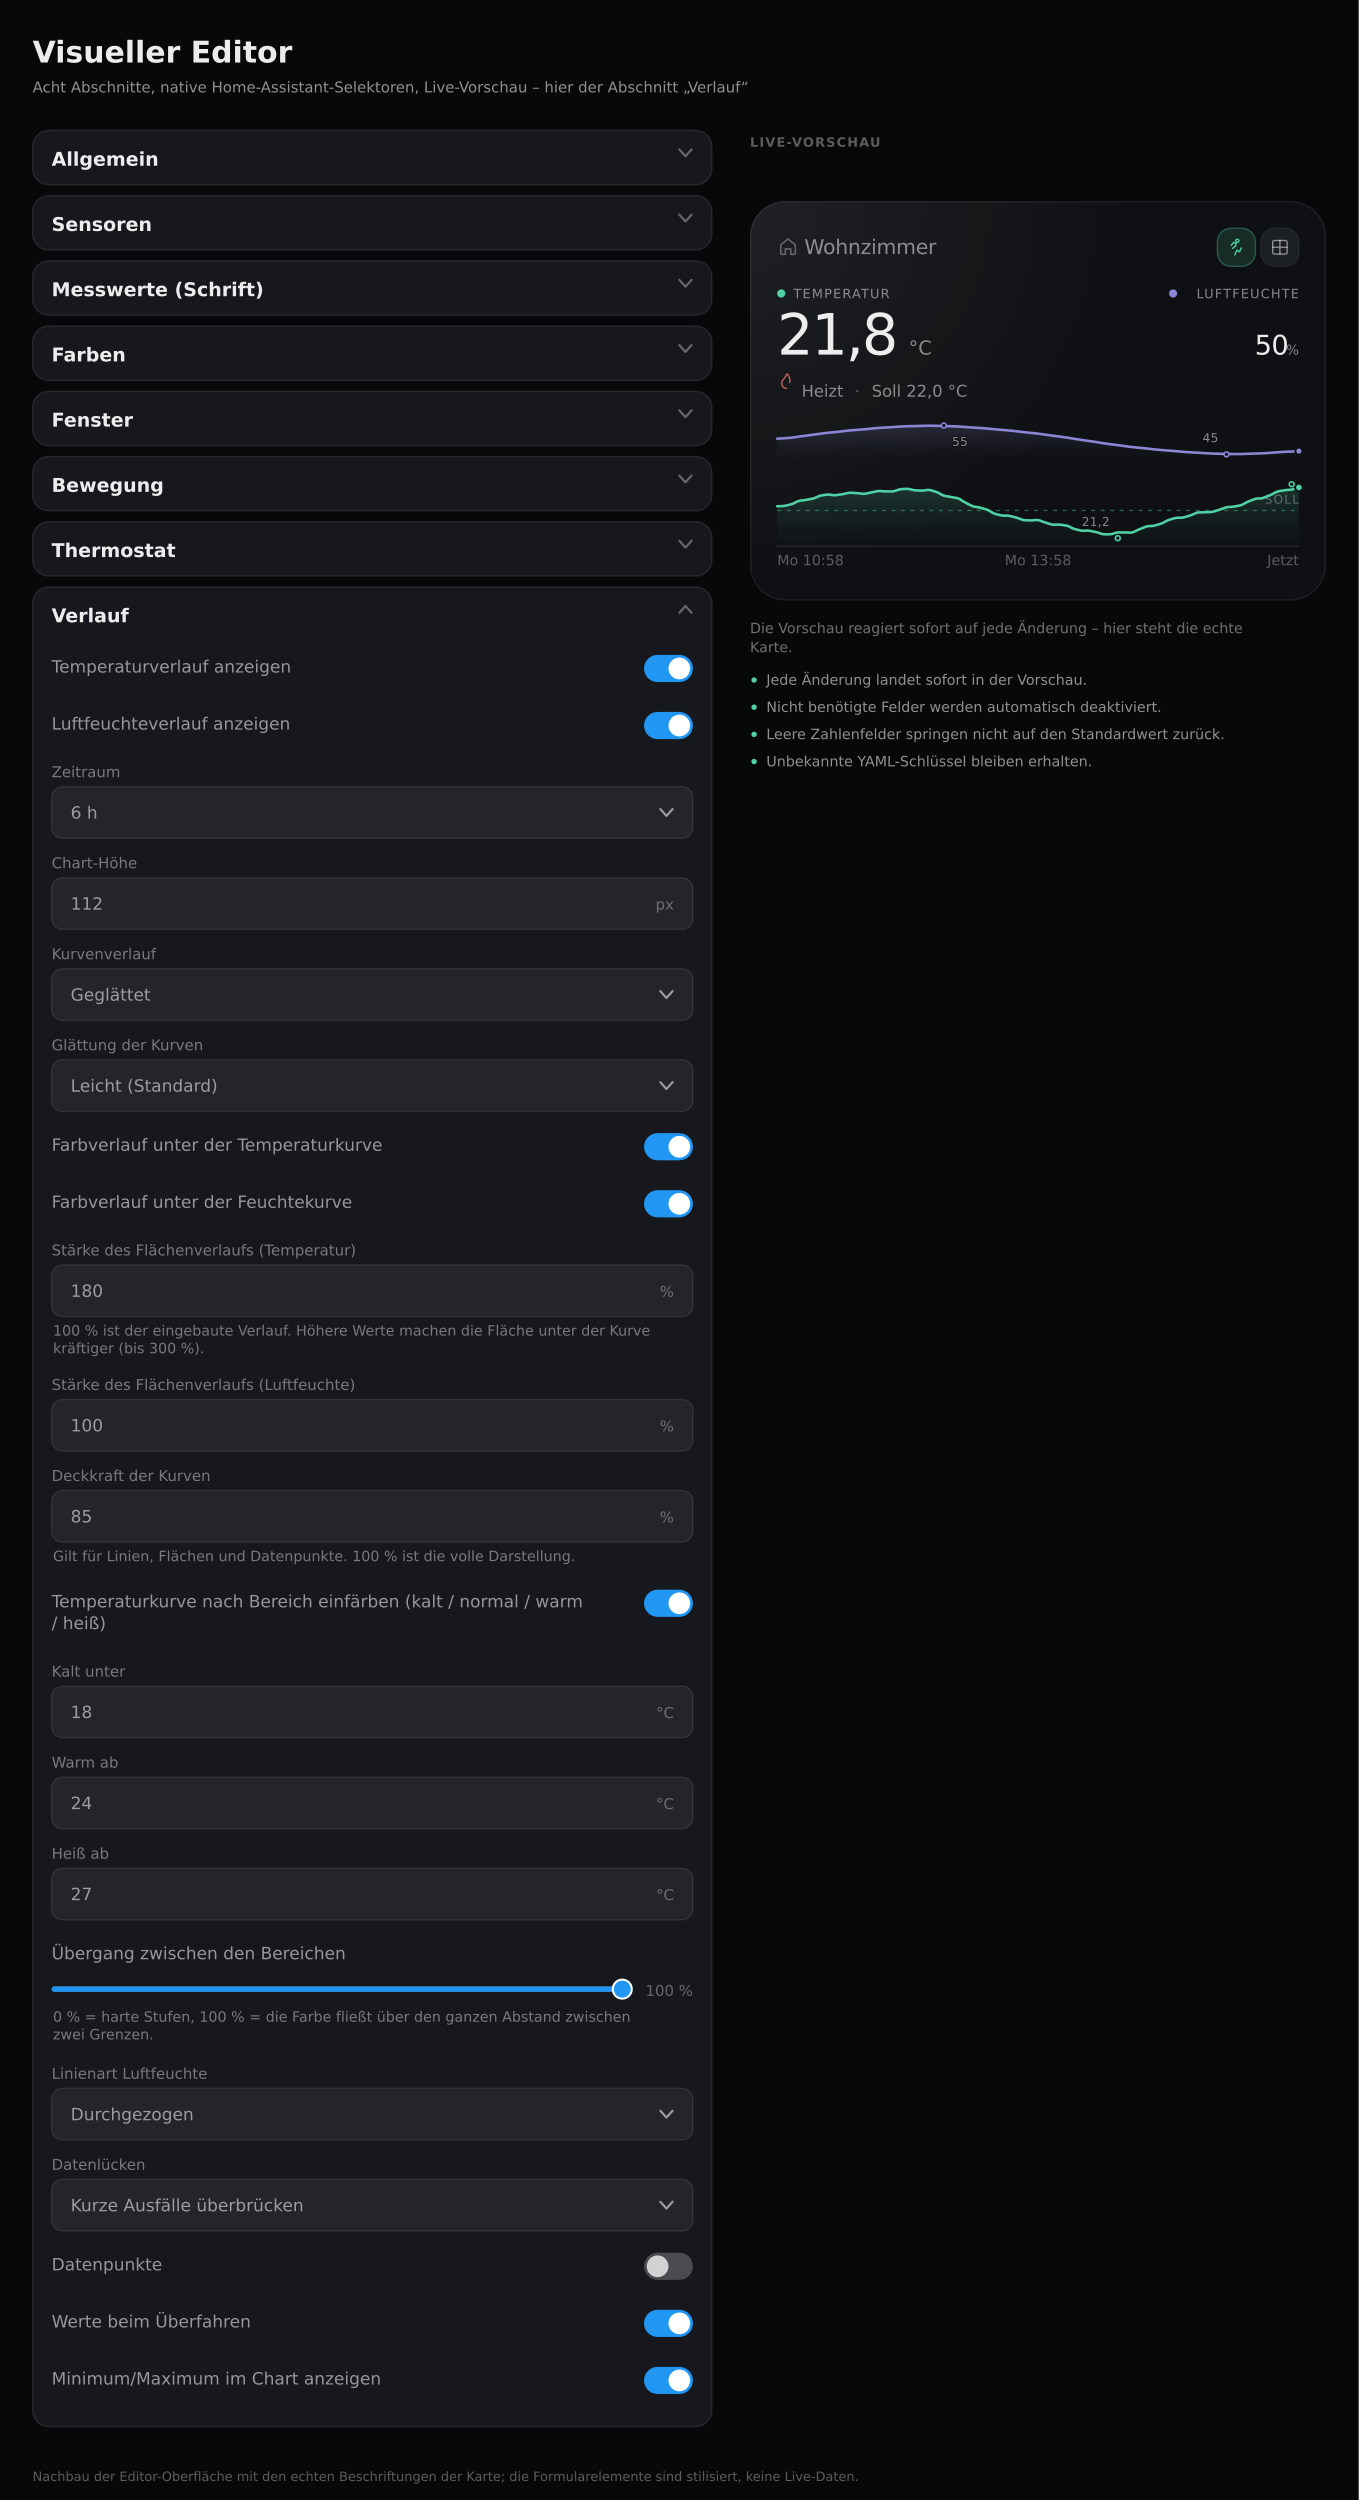
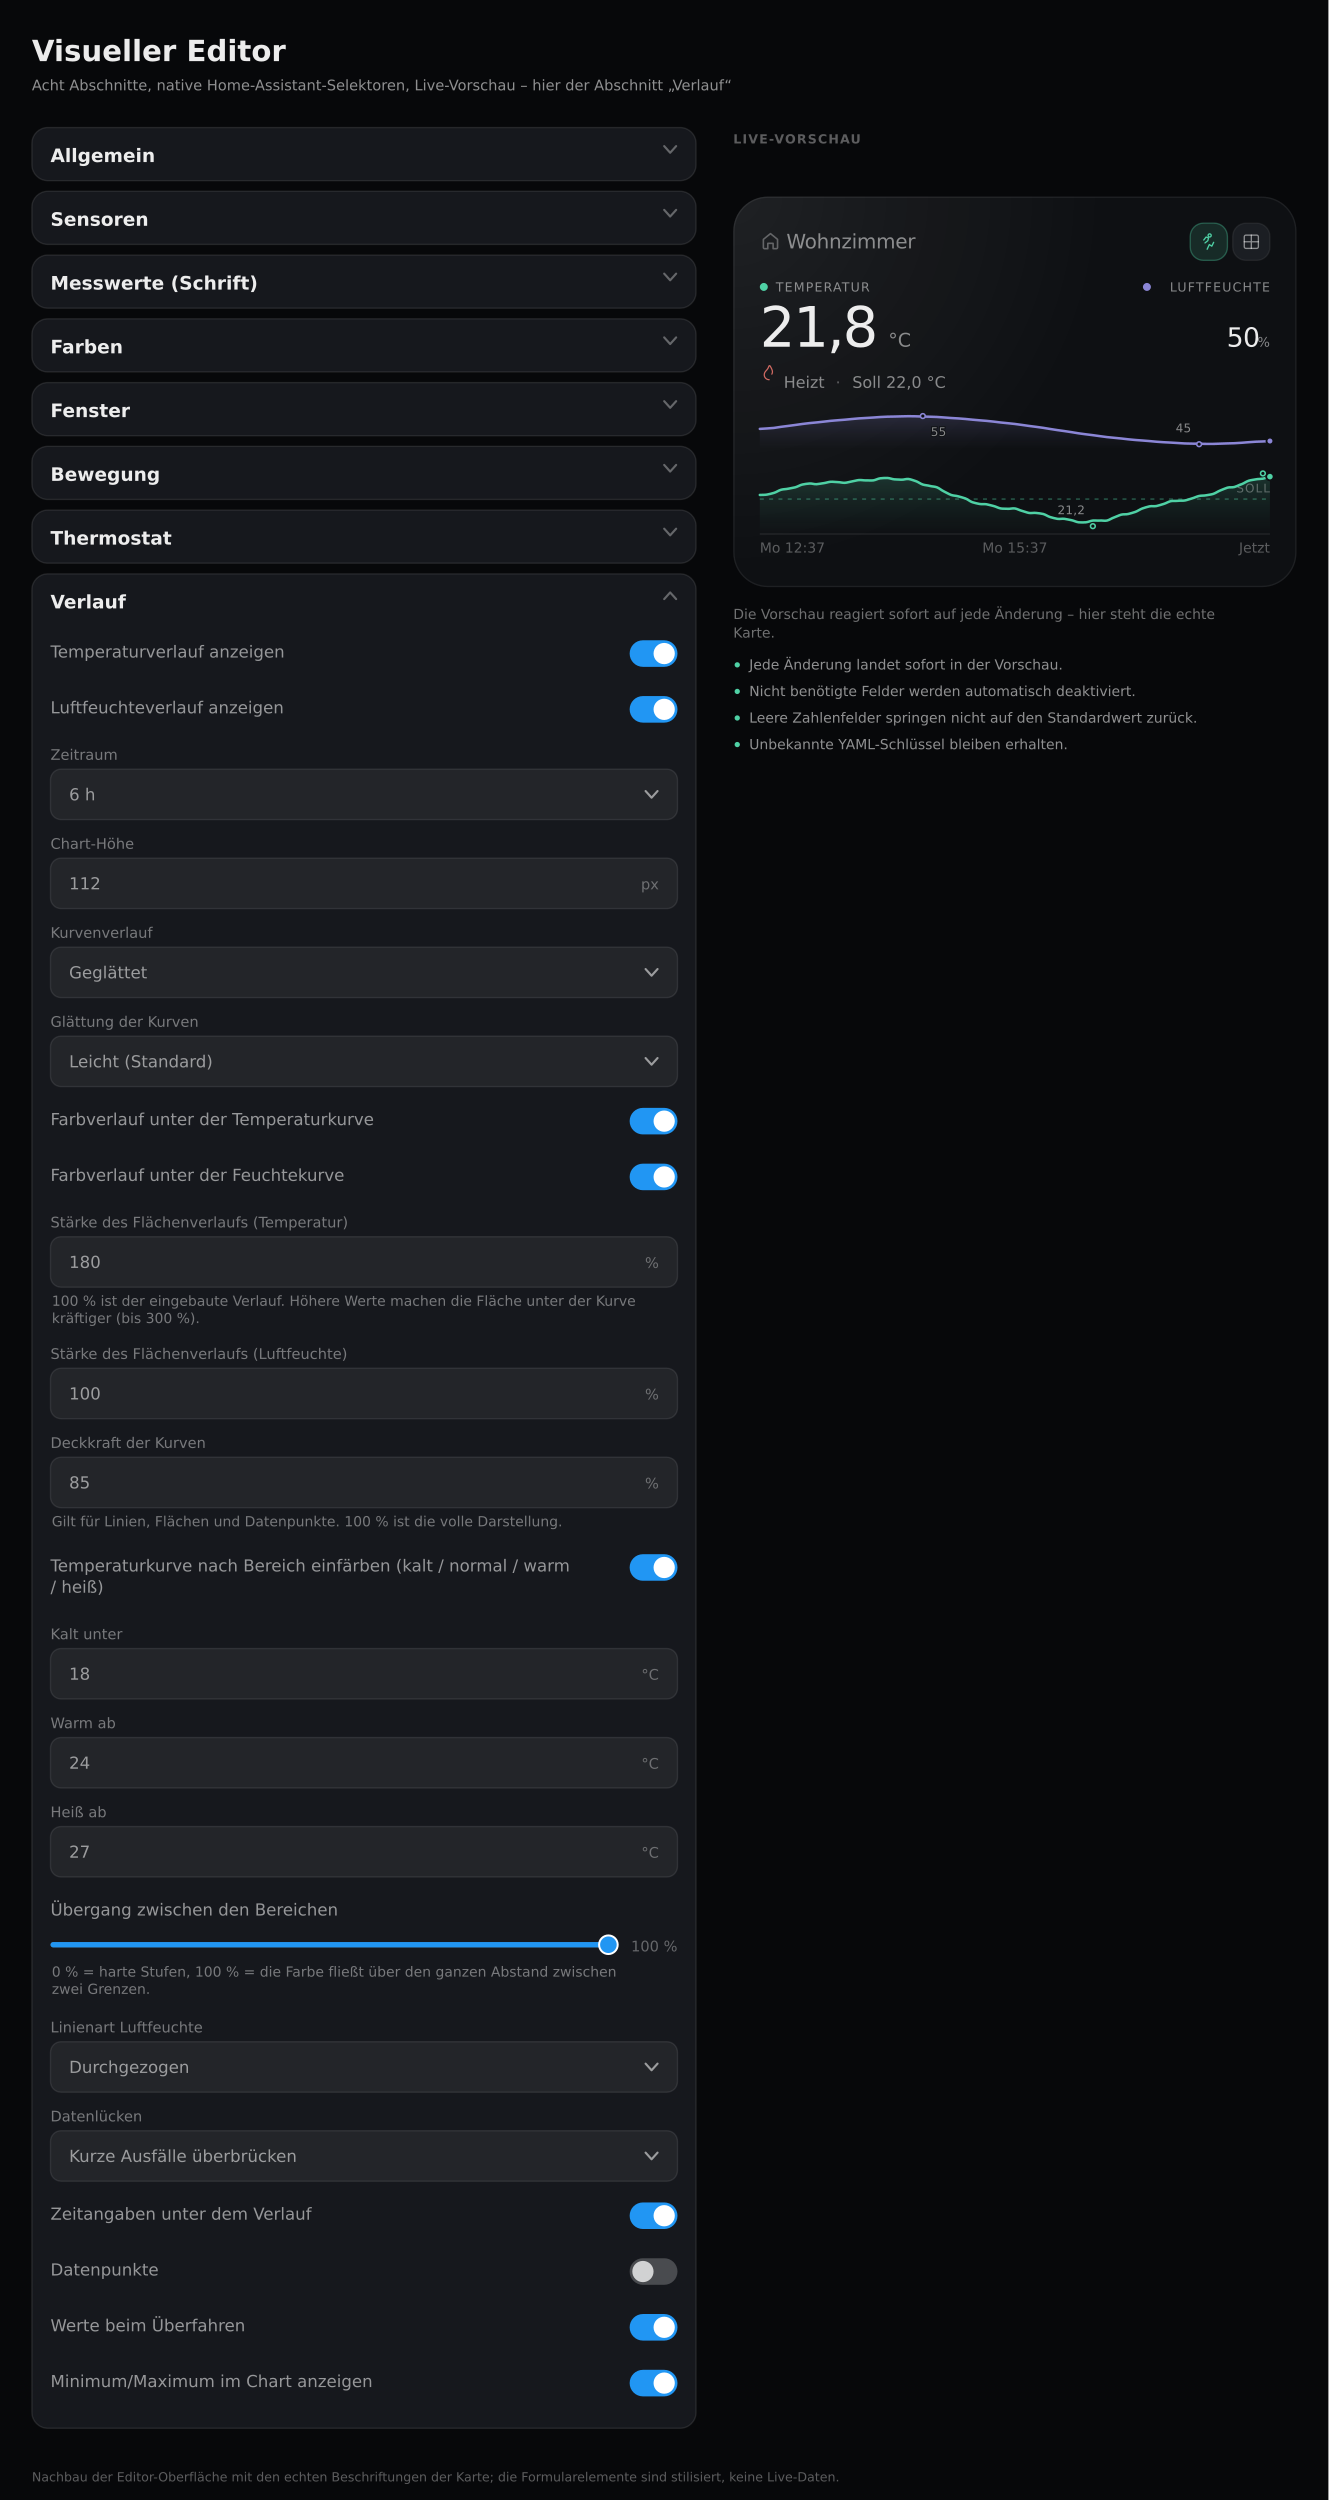
- <svg xmlns="http://www.w3.org/2000/svg" width="1000" height="1840" viewBox="0 0 1000 1840" role="img" aria-label="Room Climate Card – visueller Editor, Nachbau mit Demo-Werten">
-   <rect width="1000" height="1840" fill="#07080a" />
+ <svg xmlns="http://www.w3.org/2000/svg" width="1000" height="1882" viewBox="0 0 1000 1882" role="img" aria-label="Room Climate Card – visueller Editor, Nachbau mit Demo-Werten">
+   <rect width="1000" height="1882" fill="#07080a" />
  <text x="24" y="46" font-family="DejaVu Sans, Segoe UI, Helvetica, Arial, sans-serif" font-size="22" font-weight="700" fill="rgba(255,255,255,0.92)">Visueller Editor</text>
  <text x="24" y="68" font-family="DejaVu Sans, Segoe UI, Helvetica, Arial, sans-serif" font-size="11" font-weight="400" fill="rgba(255,255,255,0.55)">Acht Abschnitte, native Home-Assistant-Selektoren, Live-Vorschau – hier der Abschnitt „Verlauf“</text>
  <g transform="translate(24,0)">
    <g transform="translate(0,96)">
      <rect x="0" y="0" width="500" height="40" rx="12" fill="#16181d" stroke="rgba(255,255,255,0.10)" />
      <text x="14" y="26" font-family="DejaVu Sans, Segoe UI, Helvetica, Arial, sans-serif" font-size="14" font-weight="600" fill="rgba(255,255,255,0.92)">Allgemein</text>
      <path d="M476 14 l4.5 5 4.5 -5" fill="none" stroke="rgba(255,255,255,0.34)" stroke-width="1.6" stroke-linecap="round" stroke-linejoin="round" />
      <g transform="translate(14,40)" />
    </g>
    <g transform="translate(0,144)">
      <rect x="0" y="0" width="500" height="40" rx="12" fill="#16181d" stroke="rgba(255,255,255,0.10)" />
      <text x="14" y="26" font-family="DejaVu Sans, Segoe UI, Helvetica, Arial, sans-serif" font-size="14" font-weight="600" fill="rgba(255,255,255,0.92)">Sensoren</text>
      <path d="M476 14 l4.5 5 4.5 -5" fill="none" stroke="rgba(255,255,255,0.34)" stroke-width="1.6" stroke-linecap="round" stroke-linejoin="round" />
      <g transform="translate(14,40)" />
    </g>
    <g transform="translate(0,192)">
      <rect x="0" y="0" width="500" height="40" rx="12" fill="#16181d" stroke="rgba(255,255,255,0.10)" />
      <text x="14" y="26" font-family="DejaVu Sans, Segoe UI, Helvetica, Arial, sans-serif" font-size="14" font-weight="600" fill="rgba(255,255,255,0.92)">Messwerte (Schrift)</text>
      <path d="M476 14 l4.5 5 4.5 -5" fill="none" stroke="rgba(255,255,255,0.34)" stroke-width="1.6" stroke-linecap="round" stroke-linejoin="round" />
      <g transform="translate(14,40)" />
    </g>
    <g transform="translate(0,240)">
      <rect x="0" y="0" width="500" height="40" rx="12" fill="#16181d" stroke="rgba(255,255,255,0.10)" />
      <text x="14" y="26" font-family="DejaVu Sans, Segoe UI, Helvetica, Arial, sans-serif" font-size="14" font-weight="600" fill="rgba(255,255,255,0.92)">Farben</text>
      <path d="M476 14 l4.5 5 4.5 -5" fill="none" stroke="rgba(255,255,255,0.34)" stroke-width="1.6" stroke-linecap="round" stroke-linejoin="round" />
      <g transform="translate(14,40)" />
    </g>
    <g transform="translate(0,288)">
      <rect x="0" y="0" width="500" height="40" rx="12" fill="#16181d" stroke="rgba(255,255,255,0.10)" />
      <text x="14" y="26" font-family="DejaVu Sans, Segoe UI, Helvetica, Arial, sans-serif" font-size="14" font-weight="600" fill="rgba(255,255,255,0.92)">Fenster</text>
      <path d="M476 14 l4.5 5 4.5 -5" fill="none" stroke="rgba(255,255,255,0.34)" stroke-width="1.6" stroke-linecap="round" stroke-linejoin="round" />
      <g transform="translate(14,40)" />
    </g>
    <g transform="translate(0,336)">
      <rect x="0" y="0" width="500" height="40" rx="12" fill="#16181d" stroke="rgba(255,255,255,0.10)" />
      <text x="14" y="26" font-family="DejaVu Sans, Segoe UI, Helvetica, Arial, sans-serif" font-size="14" font-weight="600" fill="rgba(255,255,255,0.92)">Bewegung</text>
      <path d="M476 14 l4.5 5 4.5 -5" fill="none" stroke="rgba(255,255,255,0.34)" stroke-width="1.6" stroke-linecap="round" stroke-linejoin="round" />
      <g transform="translate(14,40)" />
    </g>
    <g transform="translate(0,384)">
      <rect x="0" y="0" width="500" height="40" rx="12" fill="#16181d" stroke="rgba(255,255,255,0.10)" />
      <text x="14" y="26" font-family="DejaVu Sans, Segoe UI, Helvetica, Arial, sans-serif" font-size="14" font-weight="600" fill="rgba(255,255,255,0.92)">Thermostat</text>
      <path d="M476 14 l4.5 5 4.5 -5" fill="none" stroke="rgba(255,255,255,0.34)" stroke-width="1.6" stroke-linecap="round" stroke-linejoin="round" />
      <g transform="translate(14,40)" />
    </g>
    <g transform="translate(0,432)">
-       <rect x="0" y="0" width="500" height="1354" rx="12" fill="#16181d" stroke="rgba(255,255,255,0.10)" />
+       <rect x="0" y="0" width="500" height="1396" rx="12" fill="#16181d" stroke="rgba(255,255,255,0.10)" />
      <text x="14" y="26" font-family="DejaVu Sans, Segoe UI, Helvetica, Arial, sans-serif" font-size="14" font-weight="600" fill="rgba(255,255,255,0.92)">Verlauf</text>
      <path d="M476 19 l4.5 -5 4.5 5" fill="none" stroke="rgba(255,255,255,0.34)" stroke-width="1.6" stroke-linecap="round" stroke-linejoin="round" />
      <g transform="translate(14,40)">
        <g transform="translate(0,4)">
          <g opacity="1">
            <text x="0" y="19" font-family="DejaVu Sans, Segoe UI, Helvetica, Arial, sans-serif" font-size="12.5" font-weight="400" fill="rgba(255,255,255,0.55)">Temperaturverlauf anzeigen</text>
            <rect x="436" y="6" width="36" height="20" rx="10" fill="#2196f3" />
            <circle cx="462" cy="16" r="8" fill="#ffffff" />
          </g>
        </g>
        <g transform="translate(0,46)">
          <g opacity="1">
            <text x="0" y="19" font-family="DejaVu Sans, Segoe UI, Helvetica, Arial, sans-serif" font-size="12.5" font-weight="400" fill="rgba(255,255,255,0.55)">Luftfeuchteverlauf anzeigen</text>
            <rect x="436" y="6" width="36" height="20" rx="10" fill="#2196f3" />
            <circle cx="462" cy="16" r="8" fill="#ffffff" />
          </g>
        </g>
        <g transform="translate(0,88)">
          <g opacity="1">
            <text x="0" y="12" font-family="DejaVu Sans, Segoe UI, Helvetica, Arial, sans-serif" font-size="11" font-weight="400" fill="rgba(255,255,255,0.42)">Zeitraum</text>
            <rect x="0" y="19" width="472" height="38" rx="8" fill="rgba(255,255,255,0.055)" stroke="rgba(255,255,255,0.09)" />
            <text x="14" y="42.5" font-family="DejaVu Sans, Segoe UI, Helvetica, Arial, sans-serif" font-size="12.5" font-weight="400" fill="rgba(255,255,255,0.55)">6 h</text>
            <path d="M448 35.5 l4.5 5 4.5 -5" fill="none" stroke="rgba(255,255,255,0.55)" stroke-width="1.6" stroke-linecap="round" stroke-linejoin="round" />
          </g>
        </g>
        <g transform="translate(0,155)">
          <g opacity="1">
            <text x="0" y="12" font-family="DejaVu Sans, Segoe UI, Helvetica, Arial, sans-serif" font-size="11" font-weight="400" fill="rgba(255,255,255,0.42)">Chart-Höhe</text>
            <rect x="0" y="19" width="472" height="38" rx="8" fill="rgba(255,255,255,0.055)" stroke="rgba(255,255,255,0.09)" />
            <text x="14" y="42.5" font-family="DejaVu Sans, Segoe UI, Helvetica, Arial, sans-serif" font-size="12.5" font-weight="400" fill="rgba(255,255,255,0.55)">112</text>
            <text x="458" y="42.5" font-family="DejaVu Sans, Segoe UI, Helvetica, Arial, sans-serif" font-size="11" font-weight="400" fill="rgba(255,255,255,0.34)" text-anchor="end">px</text>
          </g>
        </g>
        <g transform="translate(0,222)">
          <g opacity="1">
            <text x="0" y="12" font-family="DejaVu Sans, Segoe UI, Helvetica, Arial, sans-serif" font-size="11" font-weight="400" fill="rgba(255,255,255,0.42)">Kurvenverlauf</text>
            <rect x="0" y="19" width="472" height="38" rx="8" fill="rgba(255,255,255,0.055)" stroke="rgba(255,255,255,0.09)" />
            <text x="14" y="42.5" font-family="DejaVu Sans, Segoe UI, Helvetica, Arial, sans-serif" font-size="12.5" font-weight="400" fill="rgba(255,255,255,0.55)">Geglättet</text>
            <path d="M448 35.5 l4.5 5 4.5 -5" fill="none" stroke="rgba(255,255,255,0.55)" stroke-width="1.6" stroke-linecap="round" stroke-linejoin="round" />
          </g>
        </g>
        <g transform="translate(0,289)">
          <g opacity="1">
            <text x="0" y="12" font-family="DejaVu Sans, Segoe UI, Helvetica, Arial, sans-serif" font-size="11" font-weight="400" fill="rgba(255,255,255,0.42)">Glättung der Kurven</text>
            <rect x="0" y="19" width="472" height="38" rx="8" fill="rgba(255,255,255,0.055)" stroke="rgba(255,255,255,0.09)" />
            <text x="14" y="42.5" font-family="DejaVu Sans, Segoe UI, Helvetica, Arial, sans-serif" font-size="12.5" font-weight="400" fill="rgba(255,255,255,0.55)">Leicht (Standard)</text>
            <path d="M448 35.5 l4.5 5 4.5 -5" fill="none" stroke="rgba(255,255,255,0.55)" stroke-width="1.6" stroke-linecap="round" stroke-linejoin="round" />
          </g>
        </g>
        <g transform="translate(0,356)">
          <g opacity="1">
            <text x="0" y="19" font-family="DejaVu Sans, Segoe UI, Helvetica, Arial, sans-serif" font-size="12.5" font-weight="400" fill="rgba(255,255,255,0.55)">Farbverlauf unter der Temperaturkurve</text>
            <rect x="436" y="6" width="36" height="20" rx="10" fill="#2196f3" />
            <circle cx="462" cy="16" r="8" fill="#ffffff" />
          </g>
        </g>
        <g transform="translate(0,398)">
          <g opacity="1">
            <text x="0" y="19" font-family="DejaVu Sans, Segoe UI, Helvetica, Arial, sans-serif" font-size="12.5" font-weight="400" fill="rgba(255,255,255,0.55)">Farbverlauf unter der Feuchtekurve</text>
            <rect x="436" y="6" width="36" height="20" rx="10" fill="#2196f3" />
            <circle cx="462" cy="16" r="8" fill="#ffffff" />
          </g>
        </g>
        <g transform="translate(0,440)">
          <g opacity="1">
            <text x="0" y="12" font-family="DejaVu Sans, Segoe UI, Helvetica, Arial, sans-serif" font-size="11" font-weight="400" fill="rgba(255,255,255,0.42)">Stärke des Flächenverlaufs (Temperatur)</text>
            <rect x="0" y="19" width="472" height="38" rx="8" fill="rgba(255,255,255,0.055)" stroke="rgba(255,255,255,0.09)" />
            <text x="14" y="42.5" font-family="DejaVu Sans, Segoe UI, Helvetica, Arial, sans-serif" font-size="12.5" font-weight="400" fill="rgba(255,255,255,0.55)">180</text>
            <text x="458" y="42.5" font-family="DejaVu Sans, Segoe UI, Helvetica, Arial, sans-serif" font-size="11" font-weight="400" fill="rgba(255,255,255,0.34)" text-anchor="end">%</text>
            <text x="1" y="71" font-family="DejaVu Sans, Segoe UI, Helvetica, Arial, sans-serif" font-size="10.5" font-weight="400" fill="rgba(255,255,255,0.42)">100 % ist der eingebaute Verlauf. Höhere Werte machen die Fläche unter der Kurve</text>
            <text x="1" y="84" font-family="DejaVu Sans, Segoe UI, Helvetica, Arial, sans-serif" font-size="10.5" font-weight="400" fill="rgba(255,255,255,0.42)">kräftiger (bis 300 %).</text>
          </g>
        </g>
        <g transform="translate(0,539)">
          <g opacity="1">
            <text x="0" y="12" font-family="DejaVu Sans, Segoe UI, Helvetica, Arial, sans-serif" font-size="11" font-weight="400" fill="rgba(255,255,255,0.42)">Stärke des Flächenverlaufs (Luftfeuchte)</text>
            <rect x="0" y="19" width="472" height="38" rx="8" fill="rgba(255,255,255,0.055)" stroke="rgba(255,255,255,0.09)" />
            <text x="14" y="42.5" font-family="DejaVu Sans, Segoe UI, Helvetica, Arial, sans-serif" font-size="12.5" font-weight="400" fill="rgba(255,255,255,0.55)">100</text>
            <text x="458" y="42.5" font-family="DejaVu Sans, Segoe UI, Helvetica, Arial, sans-serif" font-size="11" font-weight="400" fill="rgba(255,255,255,0.34)" text-anchor="end">%</text>
          </g>
        </g>
        <g transform="translate(0,606)">
          <g opacity="1">
            <text x="0" y="12" font-family="DejaVu Sans, Segoe UI, Helvetica, Arial, sans-serif" font-size="11" font-weight="400" fill="rgba(255,255,255,0.42)">Deckkraft der Kurven</text>
            <rect x="0" y="19" width="472" height="38" rx="8" fill="rgba(255,255,255,0.055)" stroke="rgba(255,255,255,0.09)" />
            <text x="14" y="42.5" font-family="DejaVu Sans, Segoe UI, Helvetica, Arial, sans-serif" font-size="12.5" font-weight="400" fill="rgba(255,255,255,0.55)">85</text>
            <text x="458" y="42.5" font-family="DejaVu Sans, Segoe UI, Helvetica, Arial, sans-serif" font-size="11" font-weight="400" fill="rgba(255,255,255,0.34)" text-anchor="end">%</text>
            <text x="1" y="71" font-family="DejaVu Sans, Segoe UI, Helvetica, Arial, sans-serif" font-size="10.5" font-weight="400" fill="rgba(255,255,255,0.42)">Gilt für Linien, Flächen und Datenpunkte. 100 % ist die volle Darstellung.</text>
          </g>
        </g>
        <g transform="translate(0,692)">
          <g opacity="1">
            <text x="0" y="19" font-family="DejaVu Sans, Segoe UI, Helvetica, Arial, sans-serif" font-size="12.5" font-weight="400" fill="rgba(255,255,255,0.55)">Temperaturkurve nach Bereich einfärben (kalt / normal / warm</text>
            <text x="0" y="35" font-family="DejaVu Sans, Segoe UI, Helvetica, Arial, sans-serif" font-size="12.5" font-weight="400" fill="rgba(255,255,255,0.55)">/ heiß)</text>
            <rect x="436" y="6" width="36" height="20" rx="10" fill="#2196f3" />
            <circle cx="462" cy="16" r="8" fill="#ffffff" />
          </g>
        </g>
        <g transform="translate(0,750)">
          <g opacity="1">
            <text x="0" y="12" font-family="DejaVu Sans, Segoe UI, Helvetica, Arial, sans-serif" font-size="11" font-weight="400" fill="rgba(255,255,255,0.42)">Kalt unter</text>
            <rect x="0" y="19" width="472" height="38" rx="8" fill="rgba(255,255,255,0.055)" stroke="rgba(255,255,255,0.09)" />
            <text x="14" y="42.5" font-family="DejaVu Sans, Segoe UI, Helvetica, Arial, sans-serif" font-size="12.5" font-weight="400" fill="rgba(255,255,255,0.55)">18</text>
            <text x="458" y="42.5" font-family="DejaVu Sans, Segoe UI, Helvetica, Arial, sans-serif" font-size="11" font-weight="400" fill="rgba(255,255,255,0.34)" text-anchor="end">°C</text>
          </g>
        </g>
        <g transform="translate(0,817)">
          <g opacity="1">
            <text x="0" y="12" font-family="DejaVu Sans, Segoe UI, Helvetica, Arial, sans-serif" font-size="11" font-weight="400" fill="rgba(255,255,255,0.42)">Warm ab</text>
            <rect x="0" y="19" width="472" height="38" rx="8" fill="rgba(255,255,255,0.055)" stroke="rgba(255,255,255,0.09)" />
            <text x="14" y="42.5" font-family="DejaVu Sans, Segoe UI, Helvetica, Arial, sans-serif" font-size="12.5" font-weight="400" fill="rgba(255,255,255,0.55)">24</text>
            <text x="458" y="42.5" font-family="DejaVu Sans, Segoe UI, Helvetica, Arial, sans-serif" font-size="11" font-weight="400" fill="rgba(255,255,255,0.34)" text-anchor="end">°C</text>
          </g>
        </g>
        <g transform="translate(0,884)">
          <g opacity="1">
            <text x="0" y="12" font-family="DejaVu Sans, Segoe UI, Helvetica, Arial, sans-serif" font-size="11" font-weight="400" fill="rgba(255,255,255,0.42)">Heiß ab</text>
            <rect x="0" y="19" width="472" height="38" rx="8" fill="rgba(255,255,255,0.055)" stroke="rgba(255,255,255,0.09)" />
            <text x="14" y="42.5" font-family="DejaVu Sans, Segoe UI, Helvetica, Arial, sans-serif" font-size="12.5" font-weight="400" fill="rgba(255,255,255,0.55)">27</text>
            <text x="458" y="42.5" font-family="DejaVu Sans, Segoe UI, Helvetica, Arial, sans-serif" font-size="11" font-weight="400" fill="rgba(255,255,255,0.34)" text-anchor="end">°C</text>
          </g>
        </g>
        <g transform="translate(0,951)">
          <g opacity="1">
            <text x="0" y="19" font-family="DejaVu Sans, Segoe UI, Helvetica, Arial, sans-serif" font-size="12.5" font-weight="400" fill="rgba(255,255,255,0.55)">Übergang zwischen den Bereichen</text>
            <rect x="0" y="39" width="420" height="4" rx="2" fill="rgba(255,255,255,0.22)" />
            <rect x="0" y="39" width="420" height="4" rx="2" fill="#2196f3" />
            <circle cx="420" cy="41" r="7" fill="#2196f3" stroke="#ffffff" stroke-width="1.5" />
            <text x="472" y="46" font-family="DejaVu Sans, Segoe UI, Helvetica, Arial, sans-serif" font-size="11" font-weight="400" fill="rgba(255,255,255,0.34)" text-anchor="end">100 %</text>
          </g>
          <text x="1" y="65" font-family="DejaVu Sans, Segoe UI, Helvetica, Arial, sans-serif" font-size="10.5" font-weight="400" fill="rgba(255,255,255,0.42)">0 % = harte Stufen, 100 % = die Farbe fließt über den ganzen Abstand zwischen</text>
          <text x="1" y="78" font-family="DejaVu Sans, Segoe UI, Helvetica, Arial, sans-serif" font-size="10.5" font-weight="400" fill="rgba(255,255,255,0.42)">zwei Grenzen.</text>
        </g>
        <g transform="translate(0,1046)">
          <g opacity="1">
            <text x="0" y="12" font-family="DejaVu Sans, Segoe UI, Helvetica, Arial, sans-serif" font-size="11" font-weight="400" fill="rgba(255,255,255,0.42)">Linienart Luftfeuchte</text>
            <rect x="0" y="19" width="472" height="38" rx="8" fill="rgba(255,255,255,0.055)" stroke="rgba(255,255,255,0.09)" />
            <text x="14" y="42.5" font-family="DejaVu Sans, Segoe UI, Helvetica, Arial, sans-serif" font-size="12.5" font-weight="400" fill="rgba(255,255,255,0.55)">Durchgezogen</text>
            <path d="M448 35.5 l4.5 5 4.5 -5" fill="none" stroke="rgba(255,255,255,0.55)" stroke-width="1.6" stroke-linecap="round" stroke-linejoin="round" />
          </g>
        </g>
        <g transform="translate(0,1113)">
          <g opacity="1">
            <text x="0" y="12" font-family="DejaVu Sans, Segoe UI, Helvetica, Arial, sans-serif" font-size="11" font-weight="400" fill="rgba(255,255,255,0.42)">Datenlücken</text>
            <rect x="0" y="19" width="472" height="38" rx="8" fill="rgba(255,255,255,0.055)" stroke="rgba(255,255,255,0.09)" />
            <text x="14" y="42.5" font-family="DejaVu Sans, Segoe UI, Helvetica, Arial, sans-serif" font-size="12.5" font-weight="400" fill="rgba(255,255,255,0.55)">Kurze Ausfälle überbrücken</text>
            <path d="M448 35.5 l4.5 5 4.5 -5" fill="none" stroke="rgba(255,255,255,0.55)" stroke-width="1.6" stroke-linecap="round" stroke-linejoin="round" />
          </g>
        </g>
        <g transform="translate(0,1180)">
          <g opacity="1">
+             <text x="0" y="19" font-family="DejaVu Sans, Segoe UI, Helvetica, Arial, sans-serif" font-size="12.5" font-weight="400" fill="rgba(255,255,255,0.55)">Zeitangaben unter dem Verlauf</text>
+             <rect x="436" y="6" width="36" height="20" rx="10" fill="#2196f3" />
+             <circle cx="462" cy="16" r="8" fill="#ffffff" />
+           </g>
+         </g>
+         <g transform="translate(0,1222)">
+           <g opacity="1">
            <text x="0" y="19" font-family="DejaVu Sans, Segoe UI, Helvetica, Arial, sans-serif" font-size="12.5" font-weight="400" fill="rgba(255,255,255,0.55)">Datenpunkte</text>
            <rect x="436" y="6" width="36" height="20" rx="10" fill="rgba(255,255,255,0.22)" />
            <circle cx="446" cy="16" r="8" fill="rgba(255,255,255,0.75)" />
          </g>
        </g>
-         <g transform="translate(0,1222)">
+         <g transform="translate(0,1264)">
          <g opacity="1">
            <text x="0" y="19" font-family="DejaVu Sans, Segoe UI, Helvetica, Arial, sans-serif" font-size="12.5" font-weight="400" fill="rgba(255,255,255,0.55)">Werte beim Überfahren</text>
            <rect x="436" y="6" width="36" height="20" rx="10" fill="#2196f3" />
            <circle cx="462" cy="16" r="8" fill="#ffffff" />
          </g>
        </g>
-         <g transform="translate(0,1264)">
+         <g transform="translate(0,1306)">
          <g opacity="1">
            <text x="0" y="19" font-family="DejaVu Sans, Segoe UI, Helvetica, Arial, sans-serif" font-size="12.5" font-weight="400" fill="rgba(255,255,255,0.55)">Minimum/Maximum im Chart anzeigen</text>
            <rect x="436" y="6" width="36" height="20" rx="10" fill="#2196f3" />
            <circle cx="462" cy="16" r="8" fill="#ffffff" />
          </g>
        </g>
      </g>
    </g>
  </g>
  <text x="552" y="108" font-family="DejaVu Sans, Segoe UI, Helvetica, Arial, sans-serif" font-size="9.5" font-weight="700" letter-spacing="0.85" fill="rgba(255,255,255,0.34)">LIVE-VORSCHAU</text>
  <g>
    <clipPath id="editor-card-clip">
      <rect x="552" y="148" width="424" height="294" rx="26" />
    </clipPath>
    <defs>
      <radialGradient id="editor-card-surface" cx="552" cy="148" r="508.8" gradientUnits="userSpaceOnUse">
        <stop offset="0" stop-color="#ffffff" stop-opacity="0.07" />
        <stop offset="0.55" stop-color="#ffffff" stop-opacity="0" />
      </radialGradient>
      <linearGradient id="editor-card-area" gradientUnits="userSpaceOnUse" x1="0" y1="350.48" x2="0" y2="402">
        <stop offset="0" stop-color="#4FD1A5" stop-opacity="0.220" />
        <stop offset="0.55" stop-color="#4FD1A5" stop-opacity="0.080" />
        <stop offset="1" stop-color="#4FD1A5" stop-opacity="0" />
      </linearGradient>
      <linearGradient id="editor-card-area-humidity" gradientUnits="userSpaceOnUse" x1="0" y1="310" x2="0" y2="337.6">
        <stop offset="0" stop-color="#8B86D6" stop-opacity="0.200" />
        <stop offset="0.6" stop-color="#8B86D6" stop-opacity="0.070" />
        <stop offset="1" stop-color="#8B86D6" stop-opacity="0" />
      </linearGradient>
    </defs>
    <g clip-path="url(#editor-card-clip)">
      <rect x="552" y="148" width="424" height="294" fill="#0e1013" />
      <rect x="552" y="148" width="424" height="294" fill="url(#editor-card-surface)" />
    </g>
    <rect x="552.5" y="148.5" width="423" height="293" rx="25.5" fill="none" stroke="rgba(255,255,255,0.07)" />
    <g clip-path="url(#editor-card-clip)">
      <g transform="translate(572.0,173.2) scale(0.6666667)" fill="none" stroke="rgba(255,255,255,0.32)" stroke-width="1.8" stroke-linecap="round" stroke-linejoin="round">
        <path d="M4 10.5 12 4l8 6.5V20a1 1 0 0 1-1 1h-4v-6h-6v6H5a1 1 0 0 1-1-1Z" />
      </g>
      <text x="592.0" y="187" font-family="DejaVu Sans, Segoe UI, Helvetica, Arial, sans-serif" font-size="15" font-weight="500" letter-spacing="-0.18" fill="rgba(255,255,255,0.50)">Wohnzimmer</text>
      <g opacity="1">
        <circle cx="575" cy="216" r="3" fill="#4FD1A5" />
        <text x="584" y="219.46" font-family="DejaVu Sans, Segoe UI, Helvetica, Arial, sans-serif" font-size="9.5" font-weight="500" letter-spacing="0.85" fill="rgba(255,255,255,0.50)">TEMPERATUR</text>
      </g>
      <g opacity="1">
        <circle cx="863.4" cy="216" r="3" fill="#8B86D6" />
        <text x="956" y="219.46" font-family="DejaVu Sans, Segoe UI, Helvetica, Arial, sans-serif" font-size="9.5" font-weight="500" letter-spacing="0.85" fill="rgba(255,255,255,0.50)" text-anchor="end">LUFTFEUCHTE</text>
      </g>
      <g opacity="1">
        <text x="572" y="261" font-family="DejaVu Sans, Segoe UI, Helvetica, Arial, sans-serif" font-size="42" font-weight="500" letter-spacing="-1.47" fill="rgba(255,255,255,0.92)">21,8</text>
        <text x="668.7" y="261" font-family="DejaVu Sans, Segoe UI, Helvetica, Arial, sans-serif" font-size="14.28" font-weight="400" fill="rgba(255,255,255,0.50)">°C</text>
      </g>
      <g opacity="1">
        <text x="948.5" y="261" font-family="DejaVu Sans, Segoe UI, Helvetica, Arial, sans-serif" font-size="20" font-weight="500" letter-spacing="-0.40" fill="rgba(255,255,255,0.92)" text-anchor="end">50</text>
        <text x="956" y="261" font-family="DejaVu Sans, Segoe UI, Helvetica, Arial, sans-serif" font-size="10" font-weight="400" fill="rgba(255,255,255,0.50)" text-anchor="end">%</text>
      </g>
      <g>
        <g transform="translate(572,273.6) scale(0.583)">
          <g fill="none" stroke="#d16a62" stroke-width="1.6" stroke-linecap="round" stroke-linejoin="round">
            <path d="M12 21a6.3 6.3 0 0 1-6.3-6.3c0-2 .9-3.7 2.2-5.1.8-.9 2-2.1 2.7-3.4.5-.9.9-1.9 1.1-2.7.2-.7 1.1-.9 1.5-.3.8 1.3 1.8 3 2.4 4.6.5 1.2.7 2.3.7 3.2 0 1-.3 2-.8 2.8" />
          </g>
        </g>
        <text x="590" y="292" font-family="DejaVu Sans, Segoe UI, Helvetica, Arial, sans-serif" font-size="12" font-weight="400" fill="rgba(255,255,255,0.50)">Heizt</text>
        <text x="629" y="292" font-family="DejaVu Sans, Segoe UI, Helvetica, Arial, sans-serif" font-size="12" font-weight="400" fill="rgba(255,255,255,0.32)">·</text>
        <text x="641.6" y="292" font-family="DejaVu Sans, Segoe UI, Helvetica, Arial, sans-serif" font-size="12" font-weight="400" fill="rgba(255,255,255,0.50)">Soll 22,0 °C</text>
      </g>
      <path d="M 572 372.59 C 573.78 372.5, 575.56 372.63, 577.33 372.33 C 579.11 372.02, 580.89 371.53, 582.67 371.03 C 584.44 370.53, 586.22 369.17, 588 368.68 C 589.78 368.19, 591.56 368.31, 593.33 367.9 C 595.11 367.48, 596.89 367.31, 598.67 366.85 C 600.44 366.4, 602.22 365.15, 604 364.77 C 605.78 364.39, 607.56 364.14, 609.33 363.99 C 611.11 363.83, 612.89 364.62, 614.67 364.51 C 616.44 364.4, 618.22 363.92, 620 363.73 C 621.78 363.53, 623.56 362.79, 625.33 362.68 C 627.11 362.57, 628.89 362.93, 630.67 362.94 C 632.44 362.95, 634.22 363.56, 636 363.46 C 637.78 363.37, 639.56 362.65, 641.33 362.42 C 643.11 362.19, 644.89 361.52, 646.67 361.38 C 648.44 361.24, 650.22 361.72, 652 361.64 C 653.78 361.56, 655.56 361.83, 657.33 361.64 C 659.11 361.44, 660.89 360.26, 662.67 360.07 C 664.44 359.89, 666.22 359.77, 668 359.81 C 669.78 359.86, 671.56 360.73, 673.33 360.86 C 675.11 360.99, 676.89 361.04, 678.67 361.12 C 680.44 361.19, 682.22 360.35, 684 360.6 C 685.78 360.85, 687.56 361.62, 689.33 362.16 C 691.11 362.7, 692.89 364.2, 694.67 364.77 C 696.44 365.33, 698.22 365.31, 700 365.81 C 701.78 366.31, 703.56 366.18, 705.33 366.85 C 707.11 367.53, 708.89 369.18, 710.67 369.98 C 712.44 370.79, 714.22 371.94, 716 372.59 C 717.78 373.24, 719.56 373.08, 721.33 373.63 C 723.11 374.19, 724.89 374.55, 726.67 375.2 C 728.44 375.85, 730.22 377.47, 732 378.07 C 733.78 378.66, 735.56 379, 737.33 379.37 C 739.11 379.74, 740.89 379.3, 742.67 379.63 C 744.44 379.96, 746.22 380.52, 748 380.93 C 749.78 381.35, 751.56 382.45, 753.33 382.76 C 755.11 383.06, 756.89 382.87, 758.67 383.02 C 760.44 383.17, 762.22 382.49, 764 382.76 C 765.78 383.03, 767.56 384.17, 769.33 384.58 C 771.11 385, 772.89 385.84, 774.67 386.15 C 776.44 386.45, 778.22 385.89, 780 386.15 C 781.78 386.41, 783.56 386.48, 785.33 386.93 C 787.11 387.38, 788.89 388.79, 790.67 389.28 C 792.44 389.77, 794.22 390.28, 796 390.58 C 797.78 390.88, 799.56 390.33, 801.33 390.58 C 803.11 390.83, 804.89 391.3, 806.67 391.62 C 808.44 391.95, 810.22 393, 812 393.19 C 813.78 393.37, 815.56 393.29, 817.33 393.19 C 819.11 393.09, 820.89 392.05, 822.67 391.88 C 824.44 391.72, 826.22 392.04, 828 391.88 C 829.78 391.73, 831.56 392.26, 833.33 391.88 C 835.11 391.5, 836.89 390.11, 838.67 389.54 C 840.44 388.96, 842.22 387.94, 844 387.45 C 845.78 386.96, 847.56 387.39, 849.33 386.93 C 851.11 386.47, 852.89 385.97, 854.67 385.37 C 856.44 384.76, 858.22 383.36, 860 382.76 C 861.78 382.16, 863.56 381.6, 865.33 381.19 C 867.11 380.79, 868.89 381.31, 870.67 380.93 C 872.44 380.55, 874.22 379.85, 876 379.37 C 877.78 378.89, 879.56 377.65, 881.33 377.28 C 883.11 376.91, 884.89 377.24, 886.67 377.02 C 888.44 376.8, 890.22 377.08, 892 376.76 C 893.78 376.45, 895.56 375.65, 897.33 375.2 C 899.11 374.74, 900.89 373.77, 902.67 373.37 C 904.44 372.97, 906.22 373.23, 908 372.85 C 909.78 372.47, 911.56 372.37, 913.33 371.81 C 915.11 371.24, 916.89 369.85, 918.67 369.2 C 920.44 368.55, 922.22 367.64, 924 367.11 C 925.78 366.59, 927.56 367.11, 929.33 366.59 C 931.11 366.07, 932.89 365.16, 934.67 364.51 C 936.44 363.86, 938.22 362.46, 940 361.9 C 941.78 361.34, 943.56 361.23, 945.33 360.86 C 947.11 360.49, 948.89 360.64, 950.67 360.34 C 952.44 360.03, 954.22 358.99, 956 358.77 C 956 358.77, 956 358.77, 956 358.77 L 956 402 L 572 402 Z" fill="url(#editor-card-area)" />
      <line x1="572" x2="956" y1="375.7" y2="375.7" stroke="#4FD1A5" stroke-opacity="0.42" stroke-width="1" stroke-dasharray="3 4" />
      <text x="956" y="370.7" font-family="DejaVu Sans, Segoe UI, Helvetica, Arial, sans-serif" font-size="9" font-weight="500" letter-spacing="0.81" fill="rgba(255,255,255,0.32)" text-anchor="end">SOLL</text>
      <path d="M 572 322.87 C 573.78 322.76, 575.56 322.68, 577.33 322.54 C 579.11 322.4, 580.89 322.33, 582.67 322.13 C 584.44 321.93, 586.22 321.54, 588 321.31 C 589.78 321.07, 591.56 320.86, 593.33 320.63 C 595.11 320.39, 596.89 320.16, 598.67 319.92 C 600.44 319.69, 602.22 319.39, 604 319.16 C 605.78 318.94, 607.56 318.72, 609.33 318.52 C 611.11 318.32, 612.89 318.2, 614.67 318.01 C 616.44 317.82, 618.22 317.62, 620 317.43 C 621.78 317.24, 623.56 316.99, 625.33 316.81 C 627.11 316.64, 628.89 316.51, 630.67 316.36 C 632.44 316.2, 634.22 316.1, 636 315.95 C 637.78 315.79, 639.56 315.59, 641.33 315.43 C 643.11 315.28, 644.89 315.09, 646.67 314.96 C 648.44 314.82, 650.22 314.76, 652 314.65 C 653.78 314.53, 655.56 314.43, 657.33 314.32 C 659.11 314.2, 660.89 314.02, 662.67 313.93 C 664.44 313.83, 666.22 313.75, 668 313.68 C 669.78 313.61, 671.56 313.62, 673.33 313.58 C 675.11 313.53, 676.89 313.47, 678.67 313.43 C 680.44 313.4, 682.22 313.31, 684 313.31 C 685.78 313.3, 687.56 313.36, 689.33 313.39 C 691.11 313.42, 692.89 313.53, 694.67 313.58 C 696.44 313.63, 698.22 313.64, 700 313.7 C 701.78 313.76, 703.56 313.79, 705.33 313.89 C 707.11 313.98, 708.89 314.14, 710.67 314.26 C 712.44 314.37, 714.22 314.55, 716 314.67 C 717.78 314.79, 719.56 314.85, 721.33 314.98 C 723.11 315.11, 724.89 315.24, 726.67 315.39 C 728.44 315.54, 730.22 315.76, 732 315.93 C 733.78 316.09, 735.56 316.24, 737.33 316.4 C 739.11 316.56, 740.89 316.66, 742.67 316.83 C 744.44 317, 746.22 317.2, 748 317.39 C 749.78 317.58, 751.56 317.85, 753.33 318.05 C 755.11 318.25, 756.89 318.39, 758.67 318.59 C 760.44 318.78, 762.22 318.95, 764 319.16 C 765.78 319.38, 767.56 319.65, 769.33 319.88 C 771.11 320.12, 772.89 320.4, 774.67 320.65 C 776.44 320.89, 778.22 321.08, 780 321.33 C 781.78 321.57, 783.56 321.8, 785.33 322.07 C 787.11 322.33, 788.89 322.68, 790.67 322.95 C 792.44 323.23, 794.22 323.51, 796 323.78 C 797.78 324.05, 799.56 324.26, 801.33 324.52 C 803.11 324.79, 804.89 325.05, 806.67 325.33 C 808.44 325.6, 810.22 325.95, 812 326.21 C 813.78 326.47, 815.56 326.69, 817.33 326.93 C 819.11 327.17, 820.89 327.36, 822.67 327.59 C 824.44 327.83, 826.22 328.1, 828 328.33 C 829.78 328.56, 831.56 328.83, 833.33 329.04 C 835.11 329.24, 836.89 329.39, 838.67 329.57 C 840.44 329.76, 842.22 329.9, 844 330.09 C 845.78 330.27, 847.56 330.53, 849.33 330.71 C 851.11 330.88, 852.89 331.06, 854.67 331.22 C 856.44 331.38, 858.22 331.47, 860 331.61 C 861.78 331.76, 863.56 331.9, 865.33 332.04 C 867.11 332.19, 868.89 332.4, 870.67 332.54 C 872.44 332.68, 874.22 332.8, 876 332.91 C 877.78 333.02, 879.56 333.07, 881.33 333.18 C 883.11 333.28, 884.89 333.41, 886.67 333.51 C 888.44 333.61, 890.22 333.76, 892 333.84 C 893.78 333.91, 895.56 333.92, 897.33 333.96 C 899.11 334.01, 900.89 334.01, 902.67 334.04 C 904.44 334.08, 906.22 334.16, 908 334.17 C 909.78 334.18, 911.56 334.19, 913.33 334.17 C 915.11 334.14, 916.89 334.03, 918.67 333.98 C 920.44 333.93, 922.22 333.86, 924 333.8 C 925.78 333.73, 927.56 333.74, 929.33 333.65 C 931.11 333.57, 932.89 333.44, 934.67 333.32 C 936.44 333.21, 938.22 333.01, 940 332.89 C 941.78 332.77, 943.56 332.62, 945.33 332.52 C 947.11 332.42, 948.89 332.41, 950.67 332.33 C 952.44 332.26, 954.22 332.09, 956 332.04 C 956 332.04, 956 332.04, 956 332.04 L 956 337.6 L 572 337.6 Z" fill="url(#editor-card-area-humidity)" />
      <path d="M 572 322.87 C 573.78 322.76, 575.56 322.68, 577.33 322.54 C 579.11 322.4, 580.89 322.33, 582.67 322.13 C 584.44 321.93, 586.22 321.54, 588 321.31 C 589.78 321.07, 591.56 320.86, 593.33 320.63 C 595.11 320.39, 596.89 320.16, 598.67 319.92 C 600.44 319.69, 602.22 319.39, 604 319.16 C 605.78 318.94, 607.56 318.72, 609.33 318.52 C 611.11 318.32, 612.89 318.2, 614.67 318.01 C 616.44 317.82, 618.22 317.62, 620 317.43 C 621.78 317.24, 623.56 316.99, 625.33 316.81 C 627.11 316.64, 628.89 316.51, 630.67 316.36 C 632.44 316.2, 634.22 316.1, 636 315.95 C 637.78 315.79, 639.56 315.59, 641.33 315.43 C 643.11 315.28, 644.89 315.09, 646.67 314.96 C 648.44 314.82, 650.22 314.76, 652 314.65 C 653.78 314.53, 655.56 314.43, 657.33 314.32 C 659.11 314.2, 660.89 314.02, 662.67 313.93 C 664.44 313.83, 666.22 313.75, 668 313.68 C 669.78 313.61, 671.56 313.62, 673.33 313.58 C 675.11 313.53, 676.89 313.47, 678.67 313.43 C 680.44 313.4, 682.22 313.31, 684 313.31 C 685.78 313.3, 687.56 313.36, 689.33 313.39 C 691.11 313.42, 692.89 313.53, 694.67 313.58 C 696.44 313.63, 698.22 313.64, 700 313.7 C 701.78 313.76, 703.56 313.79, 705.33 313.89 C 707.11 313.98, 708.89 314.14, 710.67 314.26 C 712.44 314.37, 714.22 314.55, 716 314.67 C 717.78 314.79, 719.56 314.85, 721.33 314.98 C 723.11 315.11, 724.89 315.24, 726.67 315.39 C 728.44 315.54, 730.22 315.76, 732 315.93 C 733.78 316.09, 735.56 316.24, 737.33 316.4 C 739.11 316.56, 740.89 316.66, 742.67 316.83 C 744.44 317, 746.22 317.2, 748 317.39 C 749.78 317.58, 751.56 317.85, 753.33 318.05 C 755.11 318.25, 756.89 318.39, 758.67 318.59 C 760.44 318.78, 762.22 318.95, 764 319.16 C 765.78 319.38, 767.56 319.65, 769.33 319.88 C 771.11 320.12, 772.89 320.4, 774.67 320.65 C 776.44 320.89, 778.22 321.08, 780 321.33 C 781.78 321.57, 783.56 321.8, 785.33 322.07 C 787.11 322.33, 788.89 322.68, 790.67 322.95 C 792.44 323.23, 794.22 323.51, 796 323.78 C 797.78 324.05, 799.56 324.26, 801.33 324.52 C 803.11 324.79, 804.89 325.05, 806.67 325.33 C 808.44 325.6, 810.22 325.95, 812 326.21 C 813.78 326.47, 815.56 326.69, 817.33 326.93 C 819.11 327.17, 820.89 327.36, 822.67 327.59 C 824.44 327.83, 826.22 328.1, 828 328.33 C 829.78 328.56, 831.56 328.83, 833.33 329.04 C 835.11 329.24, 836.89 329.39, 838.67 329.57 C 840.44 329.76, 842.22 329.9, 844 330.09 C 845.78 330.27, 847.56 330.53, 849.33 330.71 C 851.11 330.88, 852.89 331.06, 854.67 331.22 C 856.44 331.38, 858.22 331.47, 860 331.61 C 861.78 331.76, 863.56 331.9, 865.33 332.04 C 867.11 332.19, 868.89 332.4, 870.67 332.54 C 872.44 332.68, 874.22 332.8, 876 332.91 C 877.78 333.02, 879.56 333.07, 881.33 333.18 C 883.11 333.28, 884.89 333.41, 886.67 333.51 C 888.44 333.61, 890.22 333.76, 892 333.84 C 893.78 333.91, 895.56 333.92, 897.33 333.96 C 899.11 334.01, 900.89 334.01, 902.67 334.04 C 904.44 334.08, 906.22 334.16, 908 334.17 C 909.78 334.18, 911.56 334.19, 913.33 334.17 C 915.11 334.14, 916.89 334.03, 918.67 333.98 C 920.44 333.93, 922.22 333.86, 924 333.8 C 925.78 333.73, 927.56 333.74, 929.33 333.65 C 931.11 333.57, 932.89 333.44, 934.67 333.32 C 936.44 333.21, 938.22 333.01, 940 332.89 C 941.78 332.77, 943.56 332.62, 945.33 332.52 C 947.11 332.42, 948.89 332.41, 950.67 332.33 C 952.44 332.26, 954.22 332.09, 956 332.04 C 956 332.04, 956 332.04, 956 332.04" fill="none" stroke="#8B86D6" stroke-width="1.9" stroke-linecap="round" stroke-linejoin="round" />
      <path d="M 572 372.59 C 573.78 372.5, 575.56 372.63, 577.33 372.33 C 579.11 372.02, 580.89 371.53, 582.67 371.03 C 584.44 370.53, 586.22 369.17, 588 368.68 C 589.78 368.19, 591.56 368.31, 593.33 367.9 C 595.11 367.48, 596.89 367.31, 598.67 366.85 C 600.44 366.4, 602.22 365.15, 604 364.77 C 605.78 364.39, 607.56 364.14, 609.33 363.99 C 611.11 363.83, 612.89 364.62, 614.67 364.51 C 616.44 364.4, 618.22 363.92, 620 363.73 C 621.78 363.53, 623.56 362.79, 625.33 362.68 C 627.11 362.57, 628.89 362.93, 630.67 362.94 C 632.44 362.95, 634.22 363.56, 636 363.46 C 637.78 363.37, 639.56 362.65, 641.33 362.42 C 643.11 362.19, 644.89 361.52, 646.67 361.38 C 648.44 361.24, 650.22 361.72, 652 361.64 C 653.78 361.56, 655.56 361.83, 657.33 361.64 C 659.11 361.44, 660.89 360.26, 662.67 360.07 C 664.44 359.89, 666.22 359.77, 668 359.81 C 669.78 359.86, 671.56 360.73, 673.33 360.86 C 675.11 360.99, 676.89 361.04, 678.67 361.12 C 680.44 361.19, 682.22 360.35, 684 360.6 C 685.78 360.85, 687.56 361.62, 689.33 362.16 C 691.11 362.7, 692.89 364.2, 694.67 364.77 C 696.44 365.33, 698.22 365.31, 700 365.81 C 701.78 366.31, 703.56 366.18, 705.33 366.85 C 707.11 367.53, 708.89 369.18, 710.67 369.98 C 712.44 370.79, 714.22 371.94, 716 372.59 C 717.78 373.24, 719.56 373.08, 721.33 373.63 C 723.11 374.19, 724.89 374.55, 726.67 375.2 C 728.44 375.85, 730.22 377.47, 732 378.07 C 733.78 378.66, 735.56 379, 737.33 379.37 C 739.11 379.74, 740.89 379.3, 742.67 379.63 C 744.44 379.96, 746.22 380.52, 748 380.93 C 749.78 381.35, 751.56 382.45, 753.33 382.76 C 755.11 383.06, 756.89 382.87, 758.67 383.02 C 760.44 383.17, 762.22 382.49, 764 382.76 C 765.78 383.03, 767.56 384.17, 769.33 384.58 C 771.11 385, 772.89 385.84, 774.67 386.15 C 776.44 386.45, 778.22 385.89, 780 386.15 C 781.78 386.41, 783.56 386.48, 785.33 386.93 C 787.11 387.38, 788.89 388.79, 790.67 389.28 C 792.44 389.77, 794.22 390.28, 796 390.58 C 797.78 390.88, 799.56 390.33, 801.33 390.58 C 803.11 390.83, 804.89 391.3, 806.67 391.62 C 808.44 391.95, 810.22 393, 812 393.19 C 813.78 393.37, 815.56 393.29, 817.33 393.19 C 819.11 393.09, 820.89 392.05, 822.67 391.88 C 824.44 391.72, 826.22 392.04, 828 391.88 C 829.78 391.73, 831.56 392.26, 833.33 391.88 C 835.11 391.5, 836.89 390.11, 838.67 389.54 C 840.44 388.96, 842.22 387.94, 844 387.45 C 845.78 386.96, 847.56 387.39, 849.33 386.93 C 851.11 386.47, 852.89 385.97, 854.67 385.37 C 856.44 384.76, 858.22 383.36, 860 382.76 C 861.78 382.16, 863.56 381.6, 865.33 381.19 C 867.11 380.79, 868.89 381.31, 870.67 380.93 C 872.44 380.55, 874.22 379.85, 876 379.37 C 877.78 378.89, 879.56 377.65, 881.33 377.28 C 883.11 376.91, 884.89 377.24, 886.67 377.02 C 888.44 376.8, 890.22 377.08, 892 376.76 C 893.78 376.45, 895.56 375.65, 897.33 375.2 C 899.11 374.74, 900.89 373.77, 902.67 373.37 C 904.44 372.97, 906.22 373.23, 908 372.85 C 909.78 372.47, 911.56 372.37, 913.33 371.81 C 915.11 371.24, 916.89 369.85, 918.67 369.2 C 920.44 368.55, 922.22 367.64, 924 367.11 C 925.78 366.59, 927.56 367.11, 929.33 366.59 C 931.11 366.07, 932.89 365.16, 934.67 364.51 C 936.44 363.86, 938.22 362.46, 940 361.9 C 941.78 361.34, 943.56 361.23, 945.33 360.86 C 947.11 360.49, 948.89 360.64, 950.67 360.34 C 952.44 360.03, 954.22 358.99, 956 358.77 C 956 358.77, 956 358.77, 956 358.77" fill="none" stroke="#4FD1A5" stroke-width="1.9" stroke-linecap="round" stroke-linejoin="round" />
      <line x1="572" x2="956" y1="402" y2="402" stroke="rgba(255,255,255,0.92)" stroke-opacity="0.1" />
      <circle cx="956.0" cy="332.0" r="2.6" fill="#8B86D6" stroke="#0e1013" stroke-width="1.4" />
      <circle cx="956.0" cy="358.8" r="2.8" fill="#4FD1A5" fill-opacity="1" stroke="#0e1013" stroke-width="1.4" />
      <circle cx="694.7" cy="313.2" r="1.8" fill="#0e1013" stroke="#8B86D6" stroke-width="1.2" />
      <text x="700.7" y="328.2" font-family="DejaVu Sans, Segoe UI, Helvetica, Arial, sans-serif" font-size="9" font-weight="500" letter-spacing="0.18" fill="rgba(255,255,255,0.92)" fill-opacity="0.55" stroke="#0e1013" stroke-width="1.4" paint-order="stroke" text-anchor="start">55</text>
      <circle cx="902.7" cy="334.4" r="1.8" fill="#0e1013" stroke="#8B86D6" stroke-width="1.2" />
      <text x="896.7" y="325.4" font-family="DejaVu Sans, Segoe UI, Helvetica, Arial, sans-serif" font-size="9" font-weight="500" letter-spacing="0.18" fill="rgba(255,255,255,0.92)" fill-opacity="0.55" stroke="#0e1013" stroke-width="1.4" paint-order="stroke" text-anchor="end">45</text>
      <circle cx="950.7" cy="356.4" r="1.8" fill="#0e1013" stroke="#4FD1A5" stroke-width="1.2" />
      <circle cx="822.7" cy="396.1" r="1.8" fill="#0e1013" stroke="#4FD1A5" stroke-width="1.2" />
      <text x="816.7" y="387.1" font-family="DejaVu Sans, Segoe UI, Helvetica, Arial, sans-serif" font-size="9" font-weight="500" letter-spacing="0.18" fill="rgba(255,255,255,0.92)" fill-opacity="0.55" stroke="#0e1013" stroke-width="1.4" paint-order="stroke" text-anchor="end">21,2</text>
-       <text x="572.0" y="416" font-family="DejaVu Sans, Segoe UI, Helvetica, Arial, sans-serif" font-size="10.5" font-weight="400" fill="rgba(255,255,255,0.32)" text-anchor="start">Mo 10:58</text>
-       <text x="764.0" y="416" font-family="DejaVu Sans, Segoe UI, Helvetica, Arial, sans-serif" font-size="10.5" font-weight="400" fill="rgba(255,255,255,0.32)" text-anchor="middle">Mo 13:58</text>
+       <text x="572.0" y="416" font-family="DejaVu Sans, Segoe UI, Helvetica, Arial, sans-serif" font-size="10.5" font-weight="400" fill="rgba(255,255,255,0.32)" text-anchor="start">Mo 12:37</text>
+       <text x="764.0" y="416" font-family="DejaVu Sans, Segoe UI, Helvetica, Arial, sans-serif" font-size="10.5" font-weight="400" fill="rgba(255,255,255,0.32)" text-anchor="middle">Mo 15:37</text>
      <text x="956.0" y="416" font-family="DejaVu Sans, Segoe UI, Helvetica, Arial, sans-serif" font-size="10.5" font-weight="400" fill="rgba(255,255,255,0.32)" text-anchor="end">Jetzt</text>
    </g>
    <g transform="translate(896,168)">
      <rect x="0" y="0" width="28" height="28" rx="10" fill="#4FD1A524" stroke="#4FD1A559" stroke-width="1" />
      <g transform="translate(6.5,6.5)" fill="none" stroke="#4FD1A5" stroke-width="1.6" stroke-linecap="round" stroke-linejoin="round">
        <g transform="scale(0.625)">
          <circle cx="13" cy="4.4" r="1.9" />
          <path d="M10 21l2.6-5.6 3 1.9 2.2-4.6" />
          <path d="M7.4 13.4l3.4-2.7.9-3.4-3-1-2.8 3.6" />
        </g>
      </g>
    </g>
    <g transform="translate(928,168)">
      <rect x="0" y="0" width="28" height="28" rx="10" fill="rgba(148,163,184,0.10)" stroke="rgba(255,255,255,0.07)" stroke-width="1" />
      <g transform="translate(6.5,6.5)" fill="none" stroke="rgba(255,255,255,0.50)" stroke-width="1.6" stroke-linecap="round" stroke-linejoin="round">
        <g transform="scale(0.625)">
          <rect x="3.5" y="4" width="17" height="16" rx="2" />
          <path d="M12 4v16M3.5 12h17" />
        </g>
      </g>
    </g>
  </g>
  <text x="552" y="466" font-family="DejaVu Sans, Segoe UI, Helvetica, Arial, sans-serif" font-size="10.5" font-weight="400" fill="rgba(255,255,255,0.42)">Die Vorschau reagiert sofort auf jede Änderung – hier steht die echte</text>
  <text x="552" y="480" font-family="DejaVu Sans, Segoe UI, Helvetica, Arial, sans-serif" font-size="10.5" font-weight="400" fill="rgba(255,255,255,0.42)">Karte.</text>
  <g transform="translate(552,504)">
    <circle cx="3" cy="-3.5" r="2" fill="#4FD1A5" />
    <text x="12" y="0" font-family="DejaVu Sans, Segoe UI, Helvetica, Arial, sans-serif" font-size="10.5" font-weight="400" fill="rgba(255,255,255,0.55)">Jede Änderung landet sofort in der Vorschau.</text>
  </g>
  <g transform="translate(552,524)">
    <circle cx="3" cy="-3.5" r="2" fill="#4FD1A5" />
    <text x="12" y="0" font-family="DejaVu Sans, Segoe UI, Helvetica, Arial, sans-serif" font-size="10.5" font-weight="400" fill="rgba(255,255,255,0.55)">Nicht benötigte Felder werden automatisch deaktiviert.</text>
  </g>
  <g transform="translate(552,544)">
    <circle cx="3" cy="-3.5" r="2" fill="#4FD1A5" />
    <text x="12" y="0" font-family="DejaVu Sans, Segoe UI, Helvetica, Arial, sans-serif" font-size="10.5" font-weight="400" fill="rgba(255,255,255,0.55)">Leere Zahlenfelder springen nicht auf den Standardwert zurück.</text>
  </g>
  <g transform="translate(552,564)">
    <circle cx="3" cy="-3.5" r="2" fill="#4FD1A5" />
    <text x="12" y="0" font-family="DejaVu Sans, Segoe UI, Helvetica, Arial, sans-serif" font-size="10.5" font-weight="400" fill="rgba(255,255,255,0.55)">Unbekannte YAML-Schlüssel bleiben erhalten.</text>
  </g>
-   <text x="24" y="1826" font-family="DejaVu Sans, Segoe UI, Helvetica, Arial, sans-serif" font-size="9.5" font-weight="400" fill="rgba(255,255,255,0.34)">Nachbau der Editor-Oberfläche mit den echten Beschriftungen der Karte; die Formularelemente sind stilisiert, keine Live-Daten.</text>
+   <text x="24" y="1868" font-family="DejaVu Sans, Segoe UI, Helvetica, Arial, sans-serif" font-size="9.5" font-weight="400" fill="rgba(255,255,255,0.34)">Nachbau der Editor-Oberfläche mit den echten Beschriftungen der Karte; die Formularelemente sind stilisiert, keine Live-Daten.</text>
</svg>
